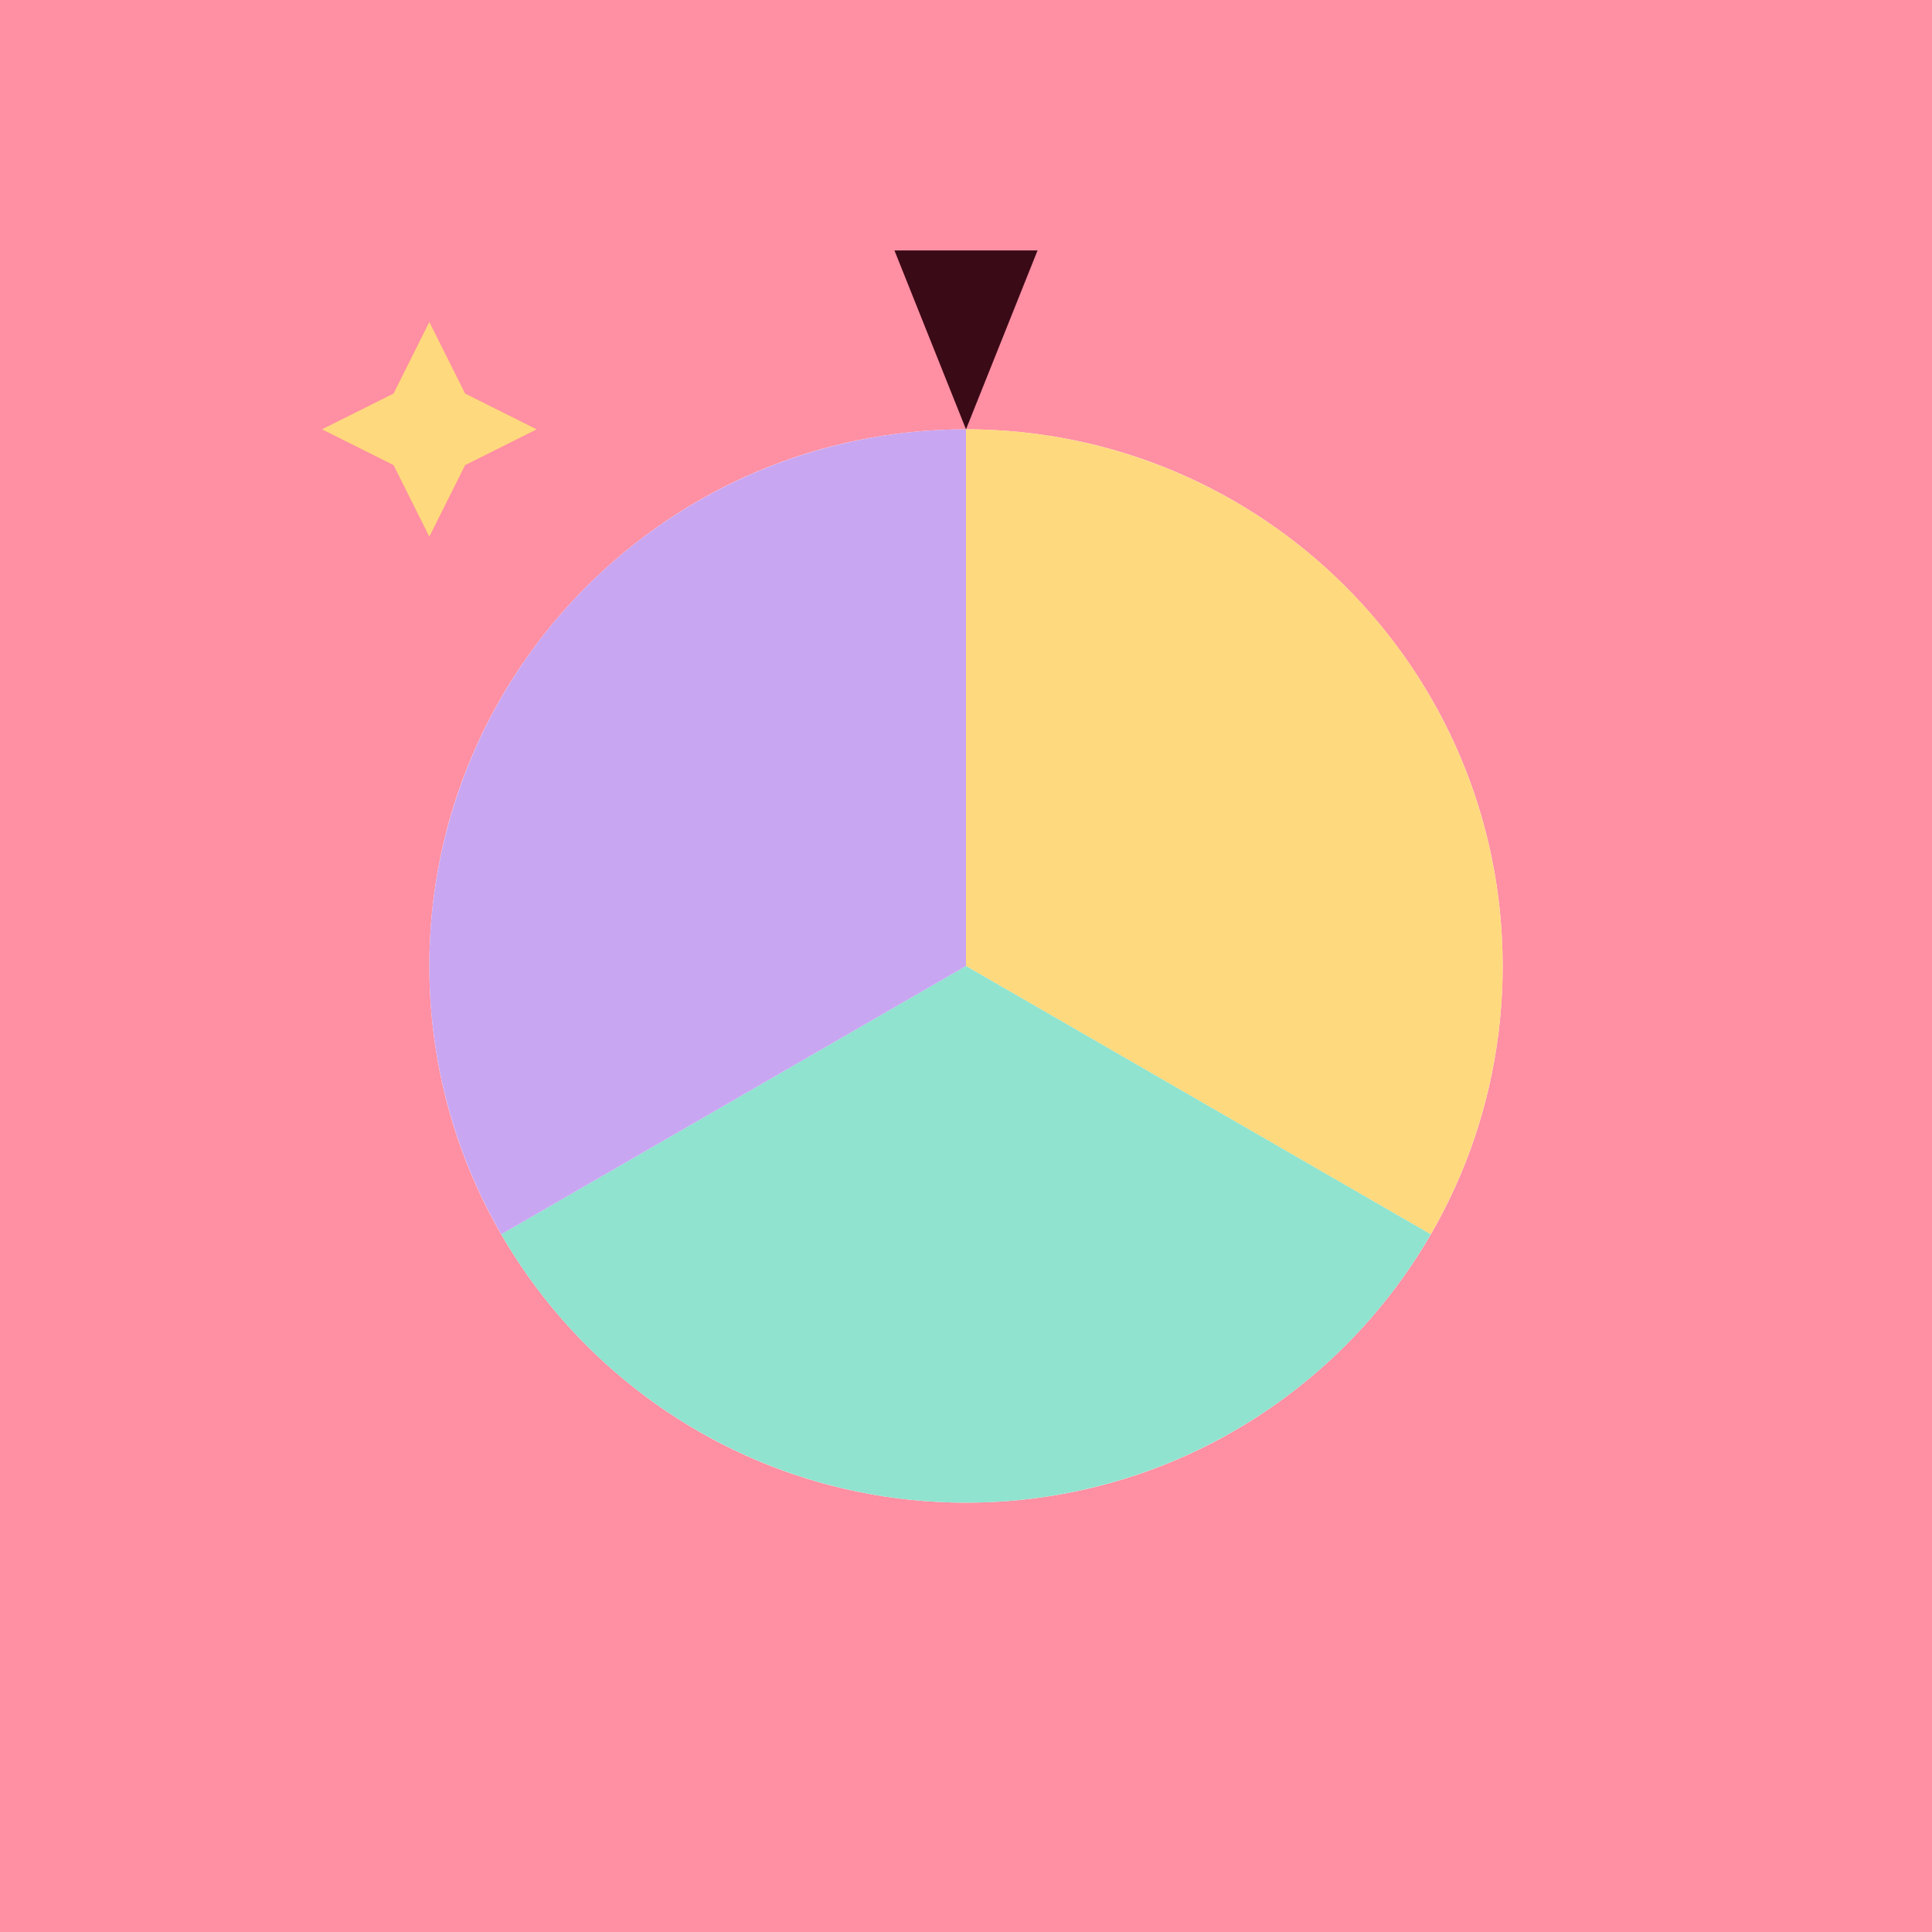
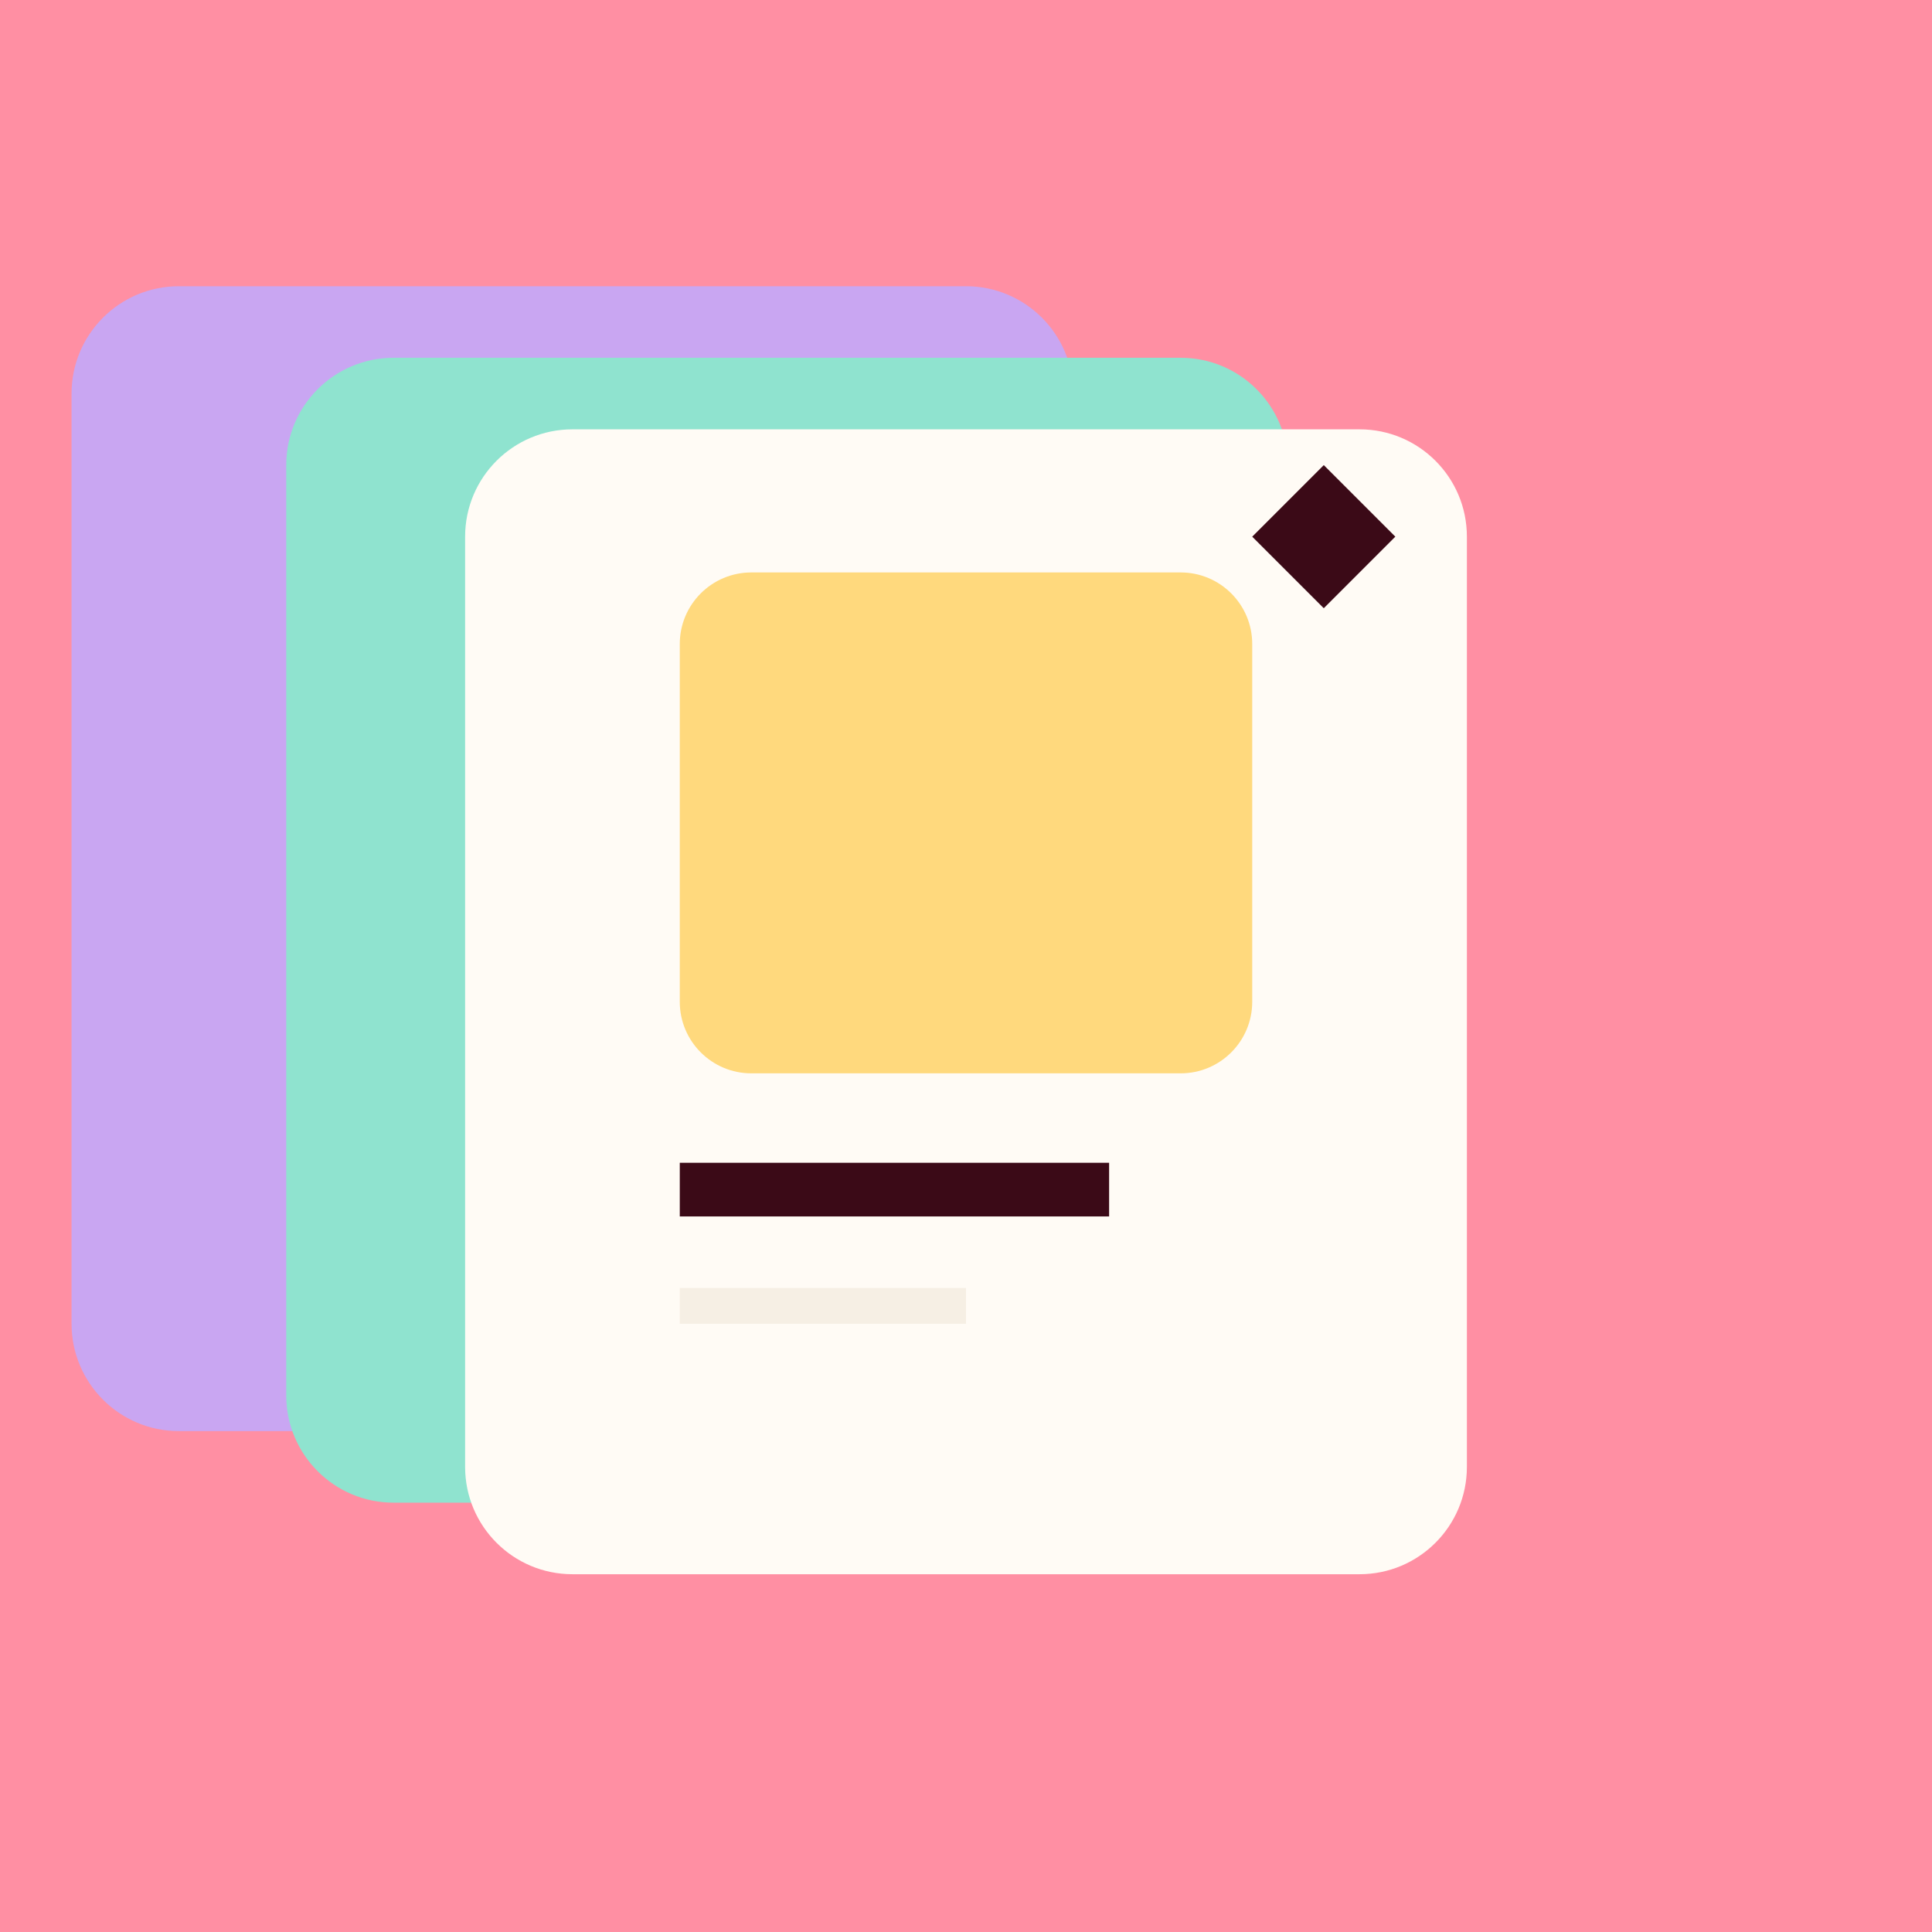
<svg xmlns="http://www.w3.org/2000/svg" viewBox="0 0 108 108" width="108" height="108">
  <rect x="0" y="0" width="108" height="108" fill="#FF8FA3" />
-   <circle cx="54" cy="54" r="30" fill="#FFFBF5" />
-   <path d="M 54 54 L 54 24 A 30 30 0 0 1 79.98 69 Z" fill="#FFD97D" />
-   <path d="M 54 54 L 79.98 69 A 30 30 0 0 1 28.02 69 Z" fill="#8FE3CF" />
-   <path d="M 54 54 L 28.02 69 A 30 30 0 0 1 54 24 Z" fill="#C9A6F2" />
-   <path d="M 54 24 L 50 14 L 58 14 Z" fill="#3B0A17" />
-   <path d="M 24 18 L 26 22 L 30 24 L 26 26 L 24 30 L 22 26 L 18 24 L 22 22 Z" fill="#FFD97D" />
+   <rect x="4" y="16" width="56" height="64" rx="6" ry="6" fill="#C9A6F2" />
+   <rect x="16" y="20" width="56" height="64" rx="6" ry="6" fill="#8FE3CF" />
+   <rect x="26" y="24" width="56" height="64" rx="6" ry="6" fill="#FFFBF5" />
+   <rect x="38" y="32" width="32" height="28" rx="4" ry="4" fill="#FFD97D" />
+   <rect x="38" y="65" width="24" height="3" fill="#3B0A17" />
+   <rect x="38" y="72" width="16" height="2" fill="#F6EFE4" />
+   <path d="M 74,26 L 76,28 L 78,30 L 76,32 L 74,34 L 72,32 L 70,30 L 72,28 Z" fill="#3B0A17" />
</svg>
